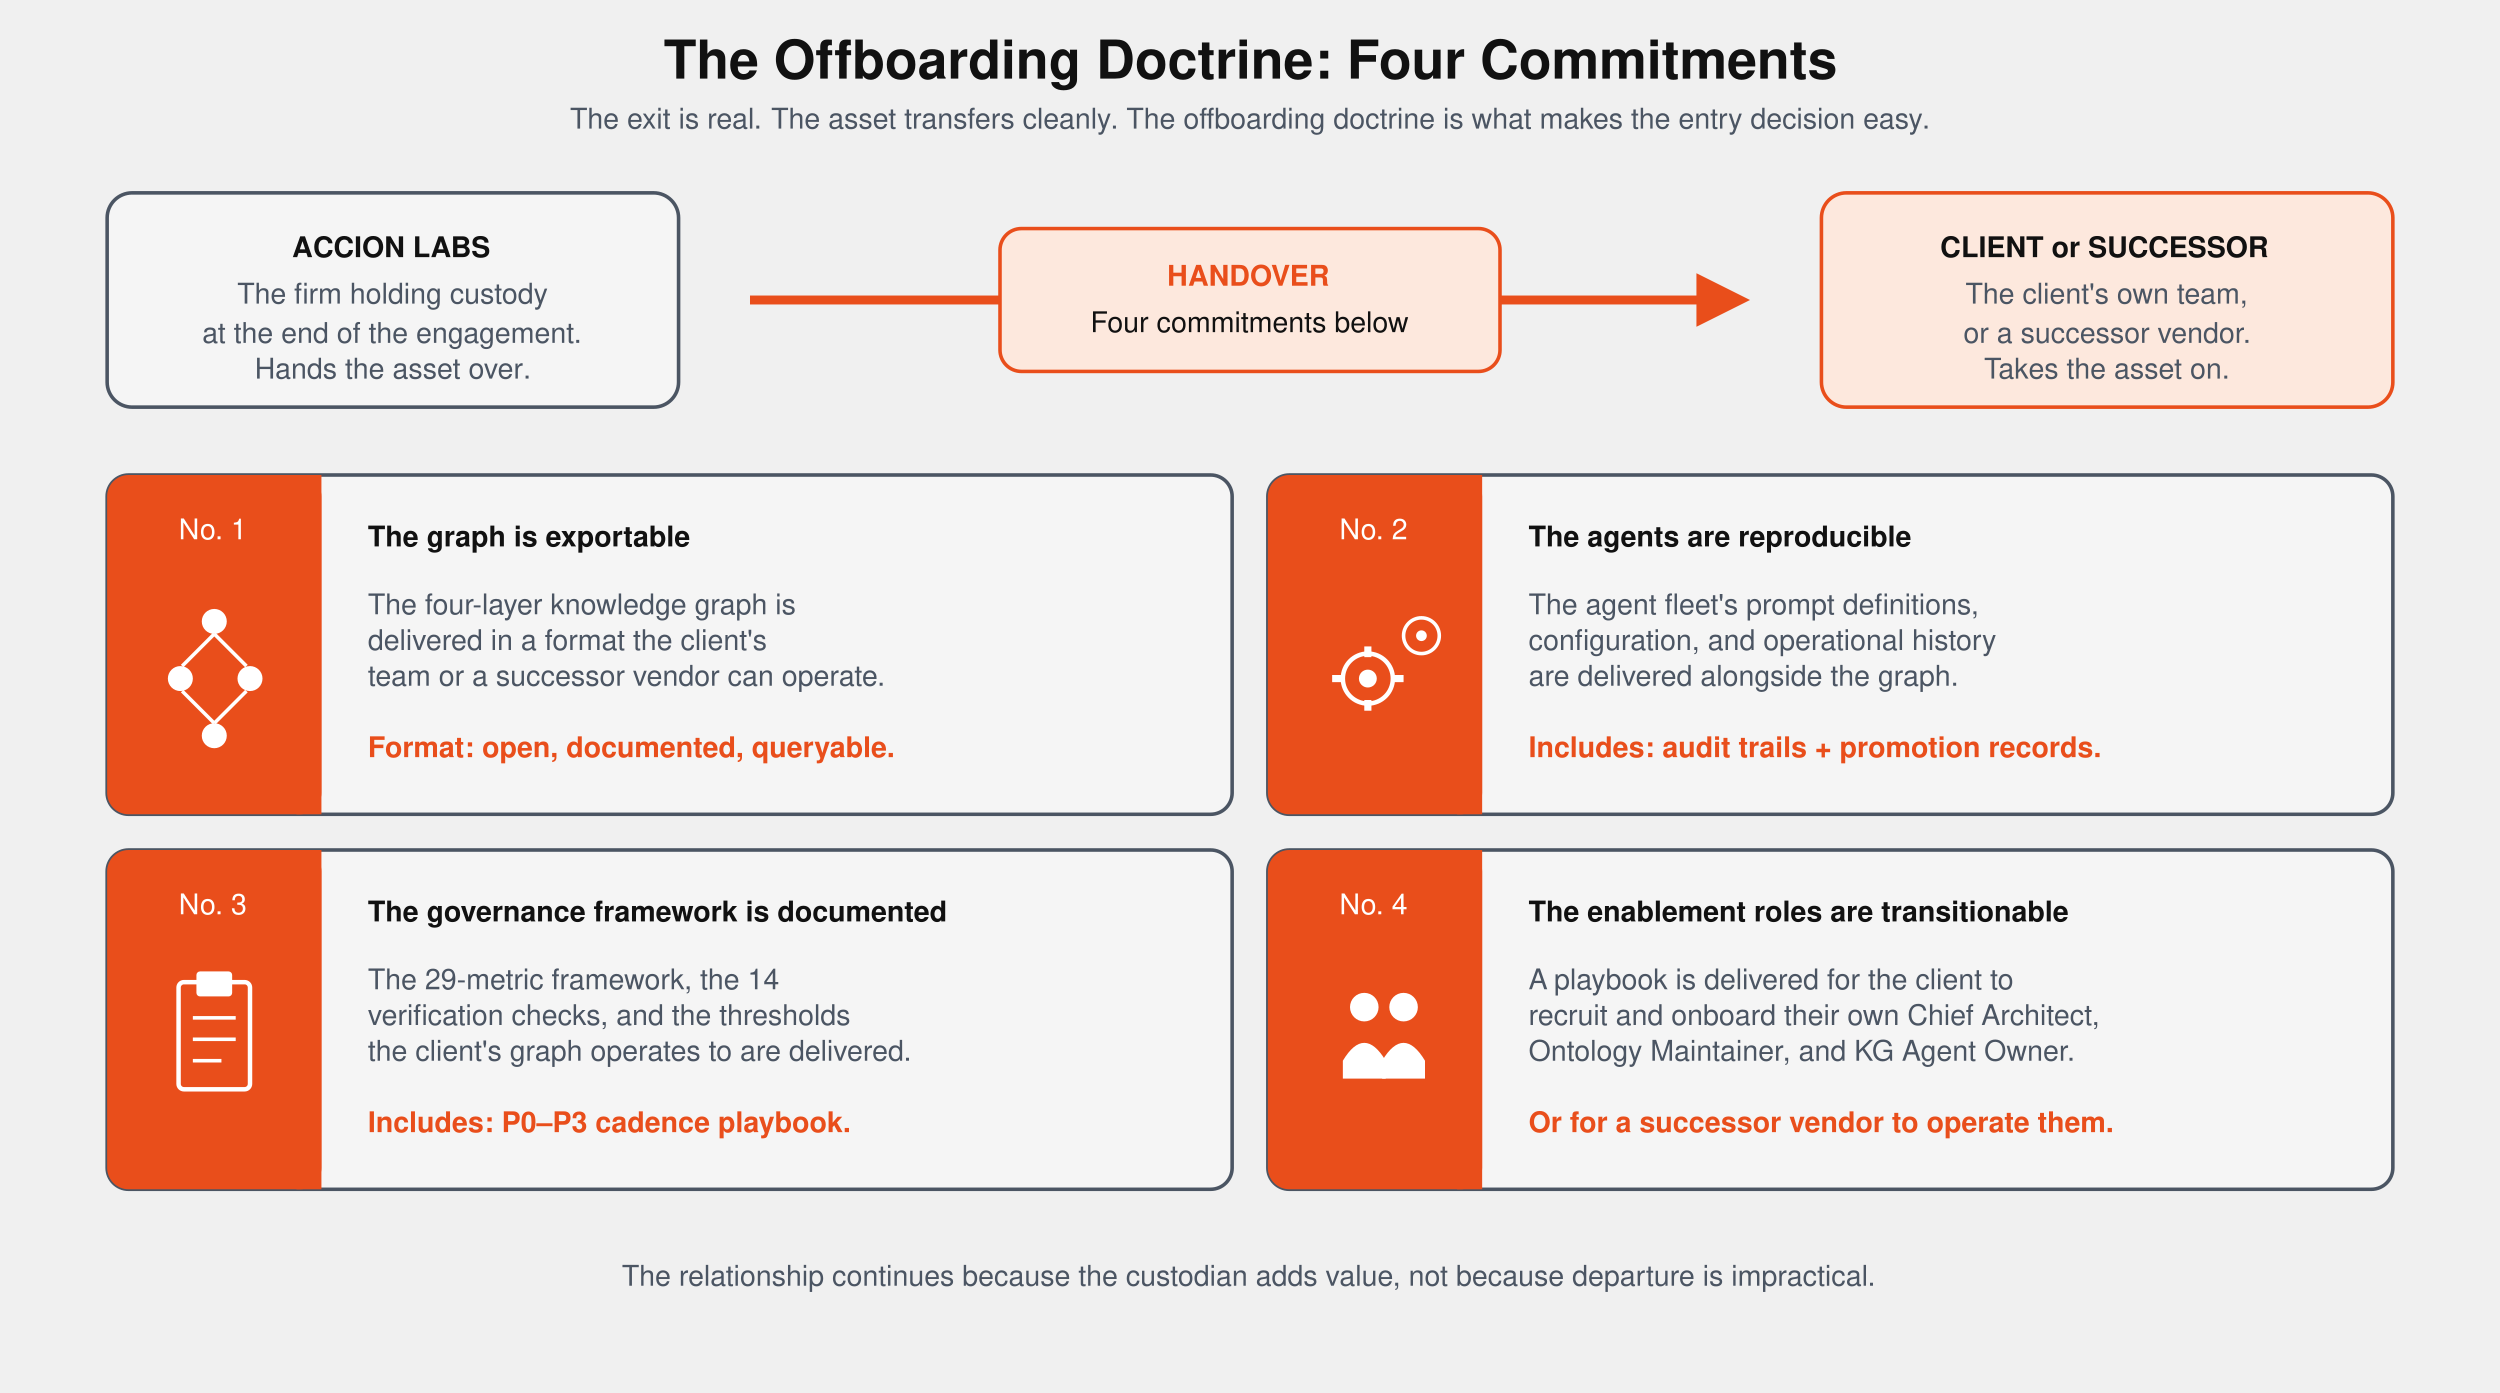
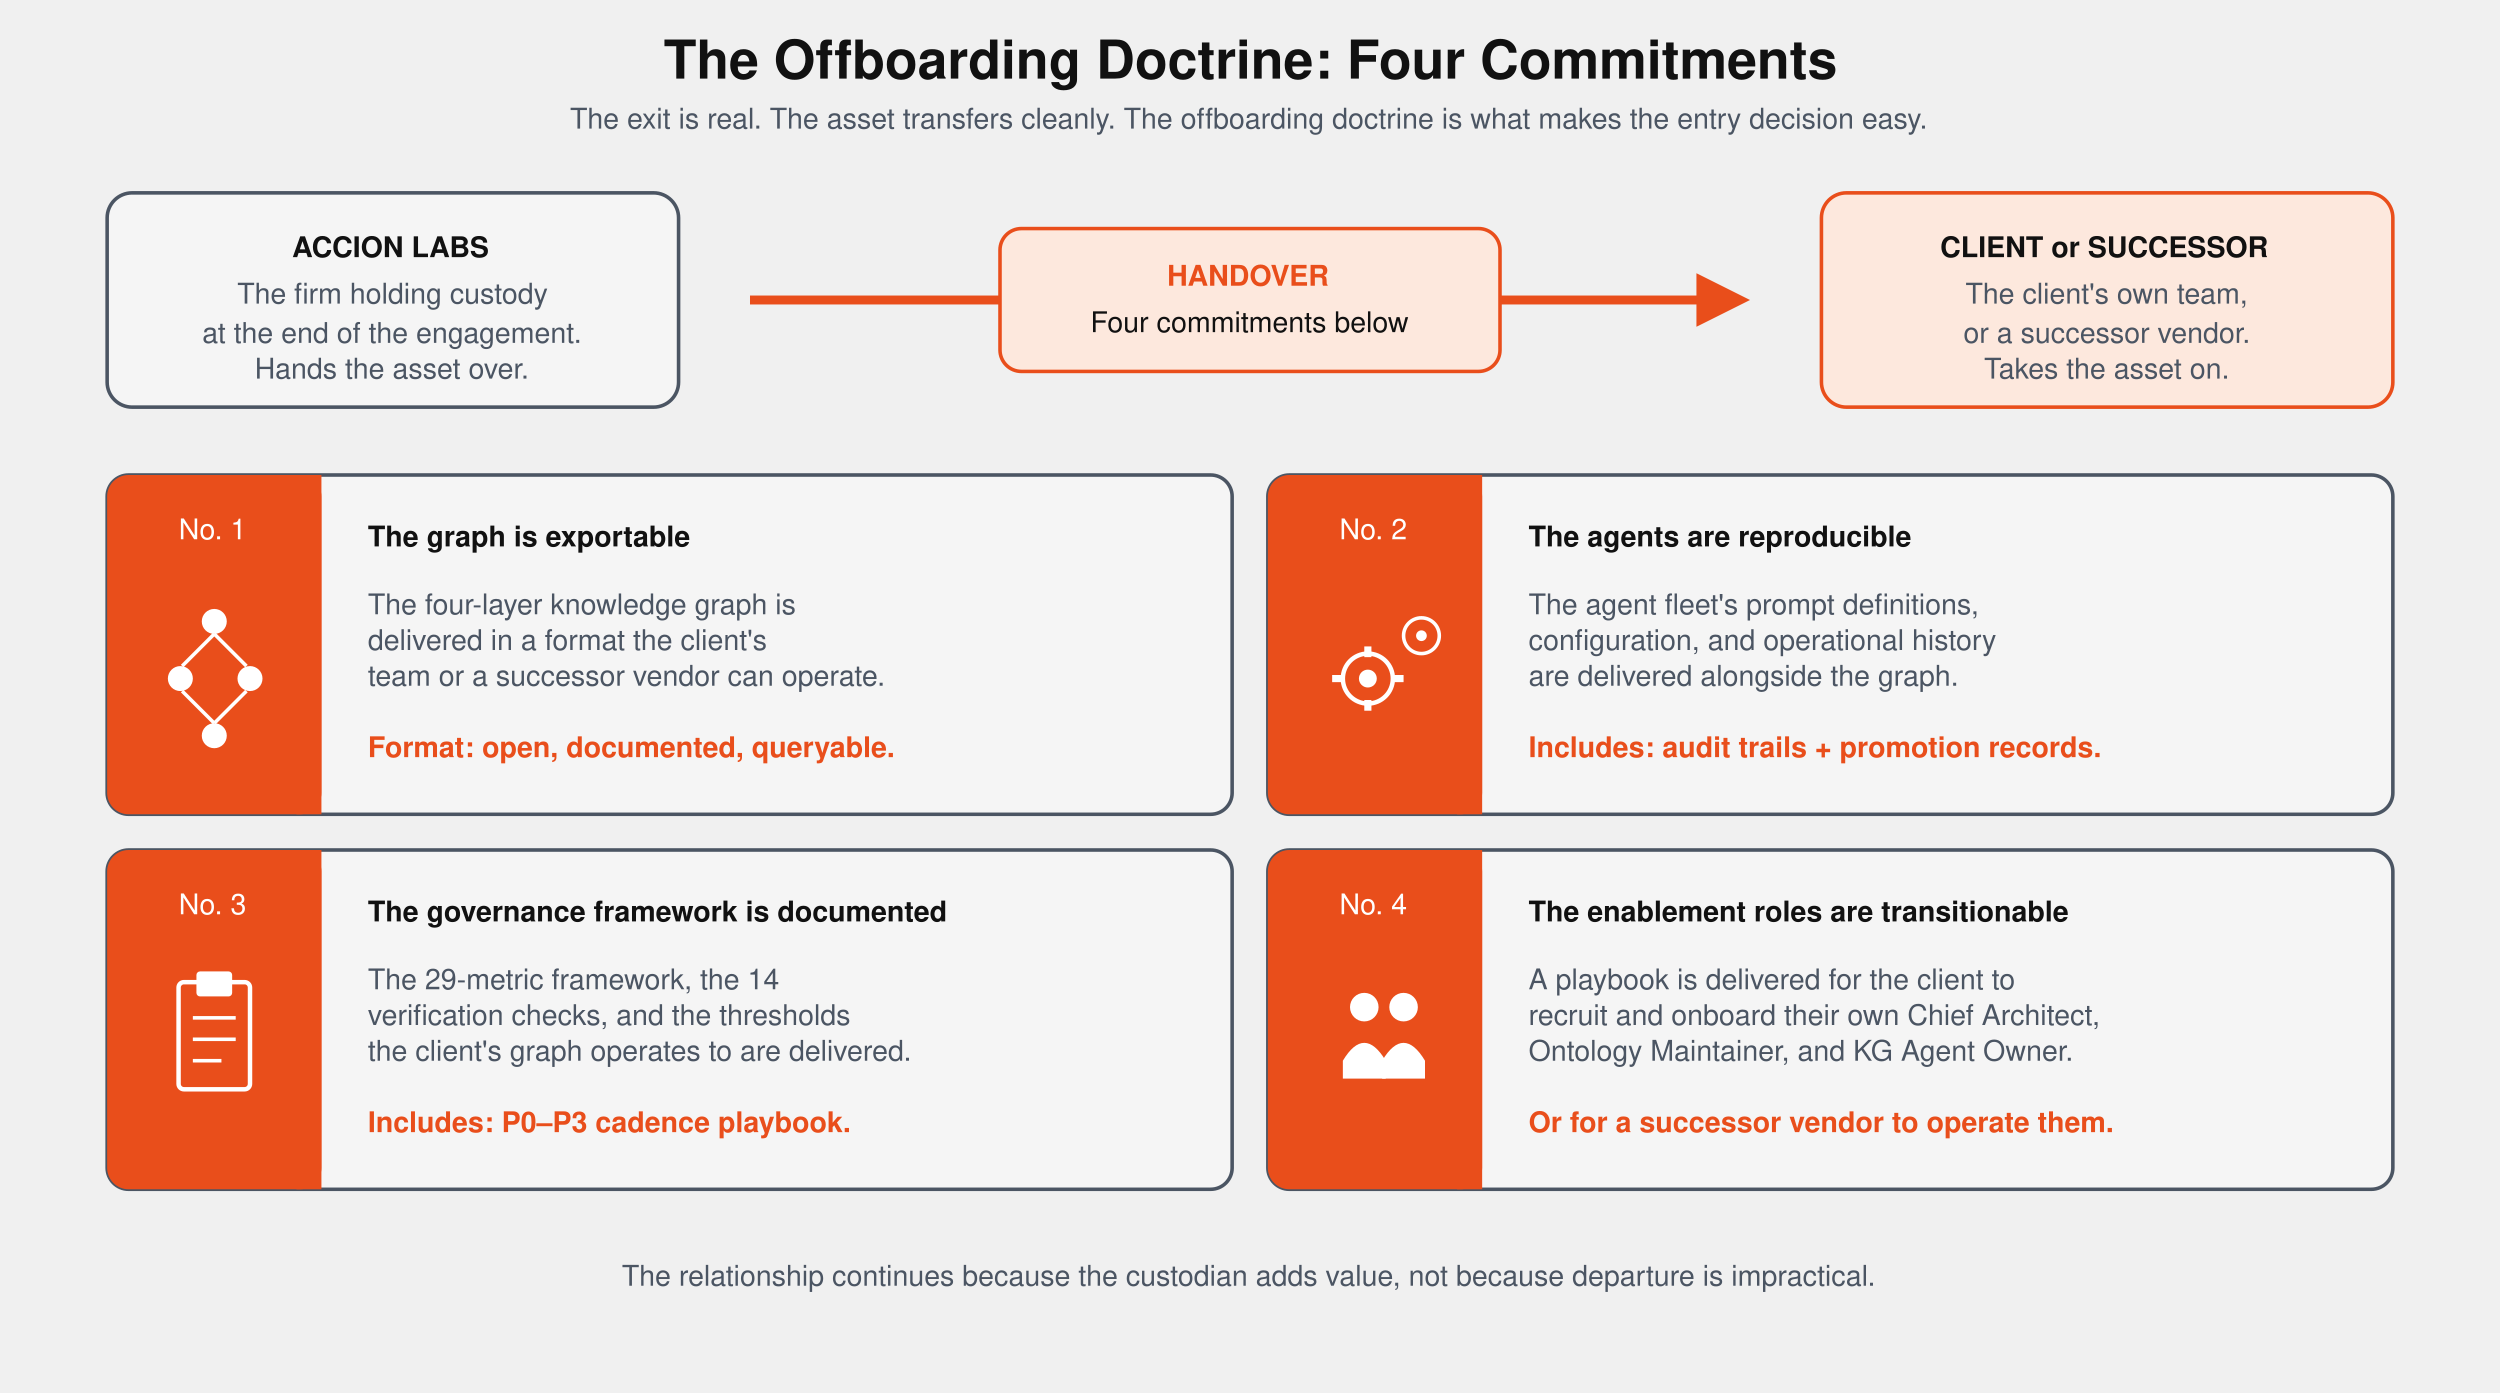
<svg xmlns="http://www.w3.org/2000/svg" viewBox="0 0 1400 780" preserveAspectRatio="xMidYMid meet" width="1400px" height="780px" version="1.1" xml:space="preserve" style="fill-rule:evenodd;clip-rule:evenodd;" class="se-svg">
  <g transform="matrix(1,0,0,1,700,44)">
    <text x="-328.33px" y="0px" style="font-family:'Helvetica-Bold', 'Helvetica';font-weight:700;font-size:30px;fill:var(--se-text,#111111);">The Offboarding Doctrine: Four Commitments</text>
  </g>
  <g transform="matrix(1,0,0,1,700,72)">
-     <text x="-380.805px" y="0px" style="font-family:'Helvetica';font-size:16px;fill:var(--se-text-secondary,#4b5563);">The exit is real. <tspan x="-268.156px -258.383px " y="0px 0px ">Th</tspan>e asset transfers cleanly<tspan x="-78.141px -73.695px -69.531px -59.758px " y="0px 0px 0px 0px ">. Th</tspan>e of<tspan x="-24.453px -20.008px " y="0px 0px ">fb</tspan>oarding doctrine is what makes the entry decision easy<tspan x="376.359px " y="0px ">.</tspan>
-     </text>
+     <text x="-380.805px" y="0px" style="font-family:'Helvetica';font-size:16px;fill:var(--se-text-secondary,#4b5563);">The exit is real. The asset transfers cleanly. The offboarding doctrine is what makes the entry decision easy.</text>
  </g>
  <g transform="matrix(1,0,0,1,60,108)">
    <path d="M320,14L320,106C320,113.727 313.727,120 306,120L14,120C6.273,120 0,113.727 0,106L0,14C0,6.273 6.273,0 14,0L306,0C313.727,0 320,6.273 320,14Z" style="fill:var(--se-panel-fill,#f5f5f5);stroke:var(--se-text-secondary,#4b5563);stroke-width:2px;" />
    <g transform="matrix(1,0,0,1,159.92,36)">
      <g transform="matrix(16,0,0,16,56.35469,0)">
            </g>
-       <text x="-56.355px" y="0px" style="font-family:'Helvetica-Bold', 'Helvetica';font-weight:700;font-size:16px;fill:var(--se-text,#111111);">A<tspan x="-44.64px -32.925px -21.211px -16.605px -4px 7.715px 12.32px 22.253px 33.968px 45.683px " y="0px 0px 0px 0px 0px 0px 0px 0px 0px 0px ">CCION LABS</tspan>
-       </text>
+       <text x="-56.355px" y="0px" style="font-family:'Helvetica-Bold', 'Helvetica';font-weight:700;font-size:16px;fill:var(--se-text,#111111);">ACCION LABS</text>
    </g>
    <g transform="matrix(1,0,0,1,160,62)">
      <g transform="matrix(16,0,0,16,-55.13672,0)">
            </g>
      <g transform="matrix(16,0,0,16,-50.69141,0)">
            </g>
      <text x="-87.152px" y="0px" style="font-family:'Helvetica';font-size:16px;fill:var(--se-text-secondary,#4b5563);">The ﬁrm holding custody</text>
    </g>
    <g transform="matrix(1,0,0,1,160,84)">
      <text x="-106.75px" y="0px" style="font-family:'Helvetica';font-size:16px;fill:var(--se-text-secondary,#4b5563);">at the end of the engagement.</text>
    </g>
    <g transform="matrix(1,0,0,1,160,104)">
-       <text x="-77.383px" y="0px" style="font-family:'Helvetica';font-size:16px;fill:var(--se-text-secondary,#4b5563);">Hands the asset over<tspan x="72.938px " y="0px ">.</tspan>
-       </text>
+       <text x="-77.383px" y="0px" style="font-family:'Helvetica';font-size:16px;fill:var(--se-text-secondary,#4b5563);">Hands the asset over.</text>
    </g>
    <g transform="matrix(1,0,0,1,320,0)">
      <g>
        <path d="M40,60L600,60" style="fill:none;fill-rule:nonzero;" />
        <g transform="matrix(1,-0,-0,1,-380,-108)">
          <path d="M950,153L980,168L950,183L950,153Z" style="fill:var(--se-accent,#E94E1B);fill-rule:nonzero;" />
          <path d="M420,168L956,168" style="fill:none;fill-rule:nonzero;stroke:var(--se-accent,#E94E1B);stroke-width:5px;" />
        </g>
      </g>
      <path d="M460,32L460,88C460,94.623 454.623,100 448,100L192,100C185.377,100 180,94.623 180,88L180,32C180,25.377 185.377,20 192,20L448,20C454.623,20 460,25.377 460,32Z" style="fill:var(--se-accent-fill,#FDE8DD);stroke:var(--se-accent,#E94E1B);stroke-width:2px;" />
      <g transform="matrix(1,0,0,1,319.92,52)">
-         <text x="-46.341px" y="0px" style="font-family:'Helvetica-Bold', 'Helvetica';font-weight:700;font-size:16px;fill:var(--se-accent,#E94E1B);">H<tspan x="-34.627px -22.912px -11.197px 0.518px 13.123px 23.955px 34.787px " y="0px 0px 0px 0px 0px 0px 0px ">ANDOVER</tspan>
-         </text>
+         <text x="-46.341px" y="0px" style="font-family:'Helvetica-Bold', 'Helvetica';font-weight:700;font-size:16px;fill:var(--se-accent,#E94E1B);">HANDOVER</text>
      </g>
      <g transform="matrix(1,0,0,1,320,78)">
        <text x="-89.359px" y="0px" style="font-family:'Helvetica';font-size:16px;fill:var(--se-text,#111111);">Four commitments below</text>
      </g>
    </g>
    <path d="M1280,14L1280,106C1280,113.727 1273.727,120 1266,120L974,120C966.273,120 960,113.727 960,106L960,14C960,6.273 966.273,0 974,0L1266,0C1273.727,0 1280,6.273 1280,14Z" style="fill:var(--se-accent-fill,#FDE8DD);stroke:var(--se-accent,#E94E1B);stroke-width:2px;" />
    <g transform="matrix(1,0,0,1,1119.92,36)">
-       <text x="-93.448px" y="0px" style="font-family:'Helvetica-Bold', 'Helvetica';font-weight:700;font-size:16px;fill:var(--se-text,#111111);">C<tspan x="-81.733px -71.8px -67.194px -56.362px -44.648px -34.714px -30.109px -20.176px -13.789px -9.184px 1.648px 13.363px 25.077px 36.792px 47.624px 58.456px 69.288px 81.893px " y="0px 0px 0px 0px 0px 0px 0px 0px 0px 0px 0px 0px 0px 0px 0px 0px 0px 0px ">LIENT or SUCCESSOR</tspan>
-       </text>
+       <text x="-93.448px" y="0px" style="font-family:'Helvetica-Bold', 'Helvetica';font-weight:700;font-size:16px;fill:var(--se-text,#111111);">CLIENT or SUCCESSOR</text>
    </g>
    <g transform="matrix(1,0,0,1,1120,62)">
      <text x="-79.34px" y="0px" style="font-family:'Helvetica';font-size:16px;fill:var(--se-text-secondary,#4b5563);">The client's own team,</text>
    </g>
    <g transform="matrix(1,0,0,1,1120,84)">
-       <text x="-80.488px" y="0px" style="font-family:'Helvetica';font-size:16px;fill:var(--se-text-secondary,#4b5563);">or a successor vendor<tspan x="76.043px " y="0px ">.</tspan>
-       </text>
+       <text x="-80.488px" y="0px" style="font-family:'Helvetica';font-size:16px;fill:var(--se-text-secondary,#4b5563);">or a successor vendor.</text>
    </g>
    <g transform="matrix(1,0,0,1,1120,104)">
-       <text x="-68.93px" y="0px" style="font-family:'Helvetica';font-size:16px;fill:var(--se-text-secondary,#4b5563);">T<tspan x="-60.93px -52.031px " y="0px 0px ">ak</tspan>es the asset on.</text>
+       <text x="-68.93px" y="0px" style="font-family:'Helvetica';font-size:16px;fill:var(--se-text-secondary,#4b5563);">Takes the asset on.</text>
    </g>
  </g>
  <g transform="matrix(1,0,0,1,60,266)">
    <path d="M630,12L630,178C630,184.623 624.623,190 618,190L12,190C5.377,190 0,184.623 0,178L0,12C0,5.377 5.377,0 12,0L618,0C624.623,0 630,5.377 630,12Z" style="fill:var(--se-panel-fill,#f5f5f5);stroke:var(--se-text-secondary,#4b5563);stroke-width:2px;" />
    <path d="M120,12L120,178C120,184.623 114.623,190 108,190L12,190C5.377,190 0,184.623 0,178L0,12C0,5.377 5.377,0 12,0L108,0C114.623,0 120,5.377 120,12Z" style="fill:var(--se-accent,#E94E1B);" />
    <rect x="106" y="0" width="14" height="190" style="fill:var(--se-accent,#E94E1B);" />
    <g transform="matrix(1,0,0,1,59.84,36)">
-       <text x="-19.761px" y="0px" style="font-family:'Helvetica';font-size:16px;fill:var(--se-box-fill,#ffffff);">N<tspan x="-7.886px 1.332px 6.097px 10.863px " y="0px 0px 0px 0px ">o. 1</tspan>
-       </text>
+       <text x="-19.761px" y="0px" style="font-family:'Helvetica';font-size:16px;fill:var(--se-box-fill,#ffffff);">No. 1</text>
    </g>
    <g transform="matrix(1,0,0,1,36,68)">
      <circle cx="24" cy="14" r="7" style="fill:var(--se-box-fill,#ffffff);" />
      <g transform="matrix(1,0,0,1,-1,0)">
        <circle cx="6" cy="46" r="7" style="fill:var(--se-box-fill,#ffffff);" />
      </g>
      <g transform="matrix(1,0,0,1,2,0)">
        <circle cx="42" cy="46" r="7" style="fill:var(--se-box-fill,#ffffff);" />
      </g>
      <circle cx="24" cy="78" r="7" style="fill:var(--se-box-fill,#ffffff);" />
      <path d="M24,21L6,39" style="fill:none;fill-rule:nonzero;stroke:white;stroke-width:2px;" />
      <path d="M24,21L42,39" style="fill:none;fill-rule:nonzero;stroke:white;stroke-width:2px;" />
      <path d="M6,53L24,71" style="fill:none;fill-rule:nonzero;stroke:white;stroke-width:2px;" />
      <path d="M42,53L24,71" style="fill:none;fill-rule:nonzero;stroke:white;stroke-width:2px;" />
    </g>
    <g transform="matrix(1,0,0,1,146,40)">
      <text x="0px" y="0px" style="font-family:'Helvetica-Bold', 'Helvetica';font-weight:700;font-size:16px;fill:var(--se-text,#111111);">The graph is exportable</text>
    </g>
    <g transform="matrix(1,0,0,1,146,78)">
      <text x="0px" y="0px" style="font-family:'Helvetica';font-size:16px;fill:var(--se-text-secondary,#4b5563);">The four-layer knowledge graph is</text>
    </g>
    <g transform="matrix(1,0,0,1,146,98)">
      <text x="0px" y="0px" style="font-family:'Helvetica';font-size:16px;fill:var(--se-text-secondary,#4b5563);">delivered in a format the client's</text>
    </g>
    <g transform="matrix(1,0,0,1,146,118)">
      <text x="0px" y="0px" style="font-family:'Helvetica';font-size:16px;fill:var(--se-text-secondary,#4b5563);">team or a successor vendor can operate.</text>
    </g>
    <g transform="matrix(1,0,0,1,146,158)">
      <text x="0px" y="0px" style="font-family:'Helvetica-Bold', 'Helvetica';font-weight:700;font-size:16px;fill:var(--se-accent,#E94E1B);">Format: open, documented, queryable.</text>
    </g>
  </g>
  <g transform="matrix(1,0,0,1,710,266)">
    <path d="M630,12L630,178C630,184.623 624.623,190 618,190L12,190C5.377,190 0,184.623 0,178L0,12C0,5.377 5.377,0 12,0L618,0C624.623,0 630,5.377 630,12Z" style="fill:var(--se-panel-fill,#f5f5f5);stroke:var(--se-text-secondary,#4b5563);stroke-width:2px;" />
    <path d="M120,12L120,178C120,184.623 114.623,190 108,190L12,190C5.377,190 0,184.623 0,178L0,12C0,5.377 5.377,0 12,0L108,0C114.623,0 120,5.377 120,12Z" style="fill:var(--se-accent,#E94E1B);" />
    <rect x="106" y="0" width="14" height="190" style="fill:var(--se-accent,#E94E1B);" />
    <g transform="matrix(1,0,0,1,59.84,36)">
-       <text x="-19.761px" y="0px" style="font-family:'Helvetica';font-size:16px;fill:var(--se-box-fill,#ffffff);">N<tspan x="-7.886px 1.332px 6.097px 10.863px " y="0px 0px 0px 0px ">o. 2</tspan>
-       </text>
+       <text x="-19.761px" y="0px" style="font-family:'Helvetica';font-size:16px;fill:var(--se-box-fill,#ffffff);">No. 2</text>
    </g>
    <g transform="matrix(1,0,0,1,36,68)">
      <circle cx="20" cy="46" r="14" style="fill:none;stroke:white;stroke-width:2.5px;" />
      <circle cx="20" cy="46" r="5" style="fill:var(--se-box-fill,#ffffff);" />
      <rect x="18" y="28" width="4" height="6" style="fill:var(--se-box-fill,#ffffff);" />
      <rect x="18" y="58" width="4" height="6" style="fill:var(--se-box-fill,#ffffff);" />
      <rect x="0" y="44" width="6" height="4" style="fill:var(--se-box-fill,#ffffff);" />
      <rect x="34" y="44" width="6" height="4" style="fill:var(--se-box-fill,#ffffff);" />
      <circle cx="50" cy="22" r="10" style="fill:none;stroke:white;stroke-width:2px;" />
      <circle cx="50" cy="22" r="3" style="fill:var(--se-box-fill,#ffffff);" />
    </g>
    <g transform="matrix(1,0,0,1,146,40)">
      <text x="0px" y="0px" style="font-family:'Helvetica-Bold', 'Helvetica';font-weight:700;font-size:16px;fill:var(--se-text,#111111);">The agents are reproducible</text>
    </g>
    <g transform="matrix(1,0,0,1,146,78)">
      <g transform="matrix(16,0,0,16,76.5,0)">
            </g>
      <g transform="matrix(16,0,0,16,80.94531,0)">
            </g>
      <g transform="matrix(16,0,0,16,194.2812,0)">
            </g>
      <g transform="matrix(16,0,0,16,198.7266,0)">
            </g>
      <text x="0px" y="0px" style="font-family:'Helvetica';font-size:16px;fill:var(--se-text-secondary,#4b5563);">The agent ﬂeet's prompt deﬁnitions,</text>
    </g>
    <g transform="matrix(1,0,0,1,146,98)">
      <g transform="matrix(16,0,0,16,25.79688,0)">
            </g>
      <g transform="matrix(16,0,0,16,30.24219,0)">
            </g>
      <text x="0px" y="0px" style="font-family:'Helvetica';font-size:16px;fill:var(--se-text-secondary,#4b5563);">conﬁguration, and operational history</text>
    </g>
    <g transform="matrix(1,0,0,1,146,118)">
      <text x="0px" y="0px" style="font-family:'Helvetica';font-size:16px;fill:var(--se-text-secondary,#4b5563);">are delivered alongside the graph.</text>
    </g>
    <g transform="matrix(1,0,0,1,146,158)">
      <text x="0px" y="0px" style="font-family:'Helvetica-Bold', 'Helvetica';font-weight:700;font-size:16px;fill:var(--se-accent,#E94E1B);">Includes: audit trails + promotion records.</text>
    </g>
  </g>
  <g transform="matrix(1,0,0,1,60,476)">
    <path d="M630,12L630,178C630,184.623 624.623,190 618,190L12,190C5.377,190 0,184.623 0,178L0,12C0,5.377 5.377,0 12,0L618,0C624.623,0 630,5.377 630,12Z" style="fill:var(--se-panel-fill,#f5f5f5);stroke:var(--se-text-secondary,#4b5563);stroke-width:2px;" />
    <path d="M120,12L120,178C120,184.623 114.623,190 108,190L12,190C5.377,190 0,184.623 0,178L0,12C0,5.377 5.377,0 12,0L108,0C114.623,0 120,5.377 120,12Z" style="fill:var(--se-accent,#E94E1B);" />
    <rect x="106" y="0" width="14" height="190" style="fill:var(--se-accent,#E94E1B);" />
    <g transform="matrix(1,0,0,1,59.84,36)">
-       <text x="-19.761px" y="0px" style="font-family:'Helvetica';font-size:16px;fill:var(--se-box-fill,#ffffff);">N<tspan x="-7.886px 1.332px 6.097px 10.863px " y="0px 0px 0px 0px ">o. 3</tspan>
-       </text>
+       <text x="-19.761px" y="0px" style="font-family:'Helvetica';font-size:16px;fill:var(--se-box-fill,#ffffff);">No. 3</text>
    </g>
    <g transform="matrix(1,0,0,1,40,68)">
      <path d="M40,9L40,63C40,64.656 38.656,66 37,66L3,66C1.344,66 0,64.656 0,63L0,9C0,7.344 1.344,6 3,6L37,6C38.656,6 40,7.344 40,9Z" style="fill:none;stroke:white;stroke-width:2.5px;" />
      <path d="M30,2L30,12C30,13.104 29.104,14 28,14L12,14C10.896,14 10,13.104 10,12L10,2C10,0.896 10.896,0 12,0L28,0C29.104,0 30,0.896 30,2Z" style="fill:var(--se-box-fill,#ffffff);" />
      <path d="M8,26L32,26" style="fill:none;fill-rule:nonzero;stroke:white;stroke-width:2px;" />
      <path d="M8,38L32,38" style="fill:none;fill-rule:nonzero;stroke:white;stroke-width:2px;" />
      <path d="M8,50L24,50" style="fill:none;fill-rule:nonzero;stroke:white;stroke-width:2px;" />
    </g>
    <g transform="matrix(1,0,0,1,146,40)">
      <text x="0px" y="0px" style="font-family:'Helvetica-Bold', 'Helvetica';font-weight:700;font-size:16px;fill:var(--se-text,#111111);">The governance framework is documented</text>
    </g>
    <g transform="matrix(1,0,0,1,146,78)">
      <text x="0px" y="0px" style="font-family:'Helvetica';font-size:16px;fill:var(--se-text-secondary,#4b5563);">The 29-metric framework, the 14</text>
    </g>
    <g transform="matrix(1,0,0,1,146,98)">
      <g transform="matrix(16,0,0,16,25.78125,0)">
            </g>
      <g transform="matrix(16,0,0,16,30.22656,0)">
            </g>
      <text x="0px" y="0px" style="font-family:'Helvetica';font-size:16px;fill:var(--se-text-secondary,#4b5563);">veriﬁcation checks, and the thresholds</text>
    </g>
    <g transform="matrix(1,0,0,1,146,118)">
      <text x="0px" y="0px" style="font-family:'Helvetica';font-size:16px;fill:var(--se-text-secondary,#4b5563);">the client's graph operates to are delivered.</text>
    </g>
    <g transform="matrix(1,0,0,1,146,158)">
      <text x="0px" y="0px" style="font-family:'Helvetica-Bold', 'Helvetica';font-weight:700;font-size:16px;fill:var(--se-accent,#E94E1B);">Includes: P0–P3 cadence playbook.</text>
    </g>
  </g>
  <g transform="matrix(1,0,0,1,710,476)">
    <path d="M630,12L630,178C630,184.623 624.623,190 618,190L12,190C5.377,190 0,184.623 0,178L0,12C0,5.377 5.377,0 12,0L618,0C624.623,0 630,5.377 630,12Z" style="fill:var(--se-panel-fill,#f5f5f5);stroke:var(--se-text-secondary,#4b5563);stroke-width:2px;" />
    <path d="M120,12L120,178C120,184.623 114.623,190 108,190L12,190C5.377,190 0,184.623 0,178L0,12C0,5.377 5.377,0 12,0L108,0C114.623,0 120,5.377 120,12Z" style="fill:var(--se-accent,#E94E1B);" />
    <rect x="106" y="0" width="14" height="190" style="fill:var(--se-accent,#E94E1B);" />
    <g transform="matrix(1,0,0,1,59.84,36)">
-       <text x="-19.761px" y="0px" style="font-family:'Helvetica';font-size:16px;fill:var(--se-box-fill,#ffffff);">N<tspan x="-7.886px 1.332px 6.097px 10.863px " y="0px 0px 0px 0px ">o. 4</tspan>
-       </text>
+       <text x="-19.761px" y="0px" style="font-family:'Helvetica';font-size:16px;fill:var(--se-box-fill,#ffffff);">No. 4</text>
    </g>
    <g transform="matrix(1,0,0,1,36,68)">
      <circle cx="18" cy="20" r="8" style="fill:var(--se-box-fill,#ffffff);" />
      <path d="M6,50C14,36.667 22,36.667 30,50L30,60L6,60L6,50Z" style="fill:var(--se-box-fill,#ffffff);fill-rule:nonzero;" />
      <circle cx="40" cy="20" r="8" style="fill:var(--se-box-fill,#ffffff);" />
      <path d="M28,50C36,36.667 44,36.667 52,50L52,60L28,60L28,50Z" style="fill:var(--se-box-fill,#ffffff);fill-rule:nonzero;" />
    </g>
    <g transform="matrix(1,0,0,1,146,40)">
      <text x="0px" y="0px" style="font-family:'Helvetica-Bold', 'Helvetica';font-weight:700;font-size:16px;fill:var(--se-text,#111111);">The enablement roles are transitionable</text>
    </g>
    <g transform="matrix(1,0,0,1,146,78)">
-       <text x="0px" y="0px" style="font-family:'Helvetica';font-size:16px;fill:var(--se-text-secondary,#4b5563);">A<tspan x="9.797px 14.242px " y="0px 0px "> p</tspan>laybook is delivered for the client to</text>
-     </g>
-     <g transform="matrix(1,0,0,1,146,98)">
-       <text x="0px" y="0px" style="font-family:'Helvetica';font-size:16px;fill:var(--se-text-secondary,#4b5563);">recruit and onboard their own Chief <tspan x="253.492px 264.164px " y="0px 0px ">Ar</tspan>chitect,</text>
-     </g>
-     <g transform="matrix(1,0,0,1,146,118)">
-       <text x="0px" y="0px" style="font-family:'Helvetica';font-size:16px;fill:var(--se-text-secondary,#4b5563);">Ontology Maintainer<tspan x="142.312px 146.758px " y="0px 0px ">, </tspan>and KG <tspan x="209.031px 219.703px " y="0px 0px ">Ag</tspan>ent Owner<tspan x="301.539px " y="0px ">.</tspan>
-       </text>
+       <text x="0px" y="0px" style="font-family:'Helvetica';font-size:16px;fill:var(--se-text-secondary,#4b5563);">A playbook is delivered for the client to</text>
+     </g>
+     <g transform="matrix(1,0,0,1,146,98)">
+       <text x="0px" y="0px" style="font-family:'Helvetica';font-size:16px;fill:var(--se-text-secondary,#4b5563);">recruit and onboard their own Chief Architect,</text>
+     </g>
+     <g transform="matrix(1,0,0,1,146,118)">
+       <text x="0px" y="0px" style="font-family:'Helvetica';font-size:16px;fill:var(--se-text-secondary,#4b5563);">Ontology Maintainer, and KG Agent Owner.</text>
    </g>
    <g transform="matrix(1,0,0,1,146,158)">
      <text x="0px" y="0px" style="font-family:'Helvetica-Bold', 'Helvetica';font-weight:700;font-size:16px;fill:var(--se-accent,#E94E1B);">Or for a successor vendor to operate them.</text>
    </g>
  </g>
  <g transform="matrix(1,0,0,1,700,720)">
    <text x="-351.77px" y="0px" style="font-family:'Helvetica';font-size:16px;fill:var(--se-text-secondary,#4b5563);">The relationship continues because the custodian adds value, not because departure is impractical.</text>
  </g>
</svg>
